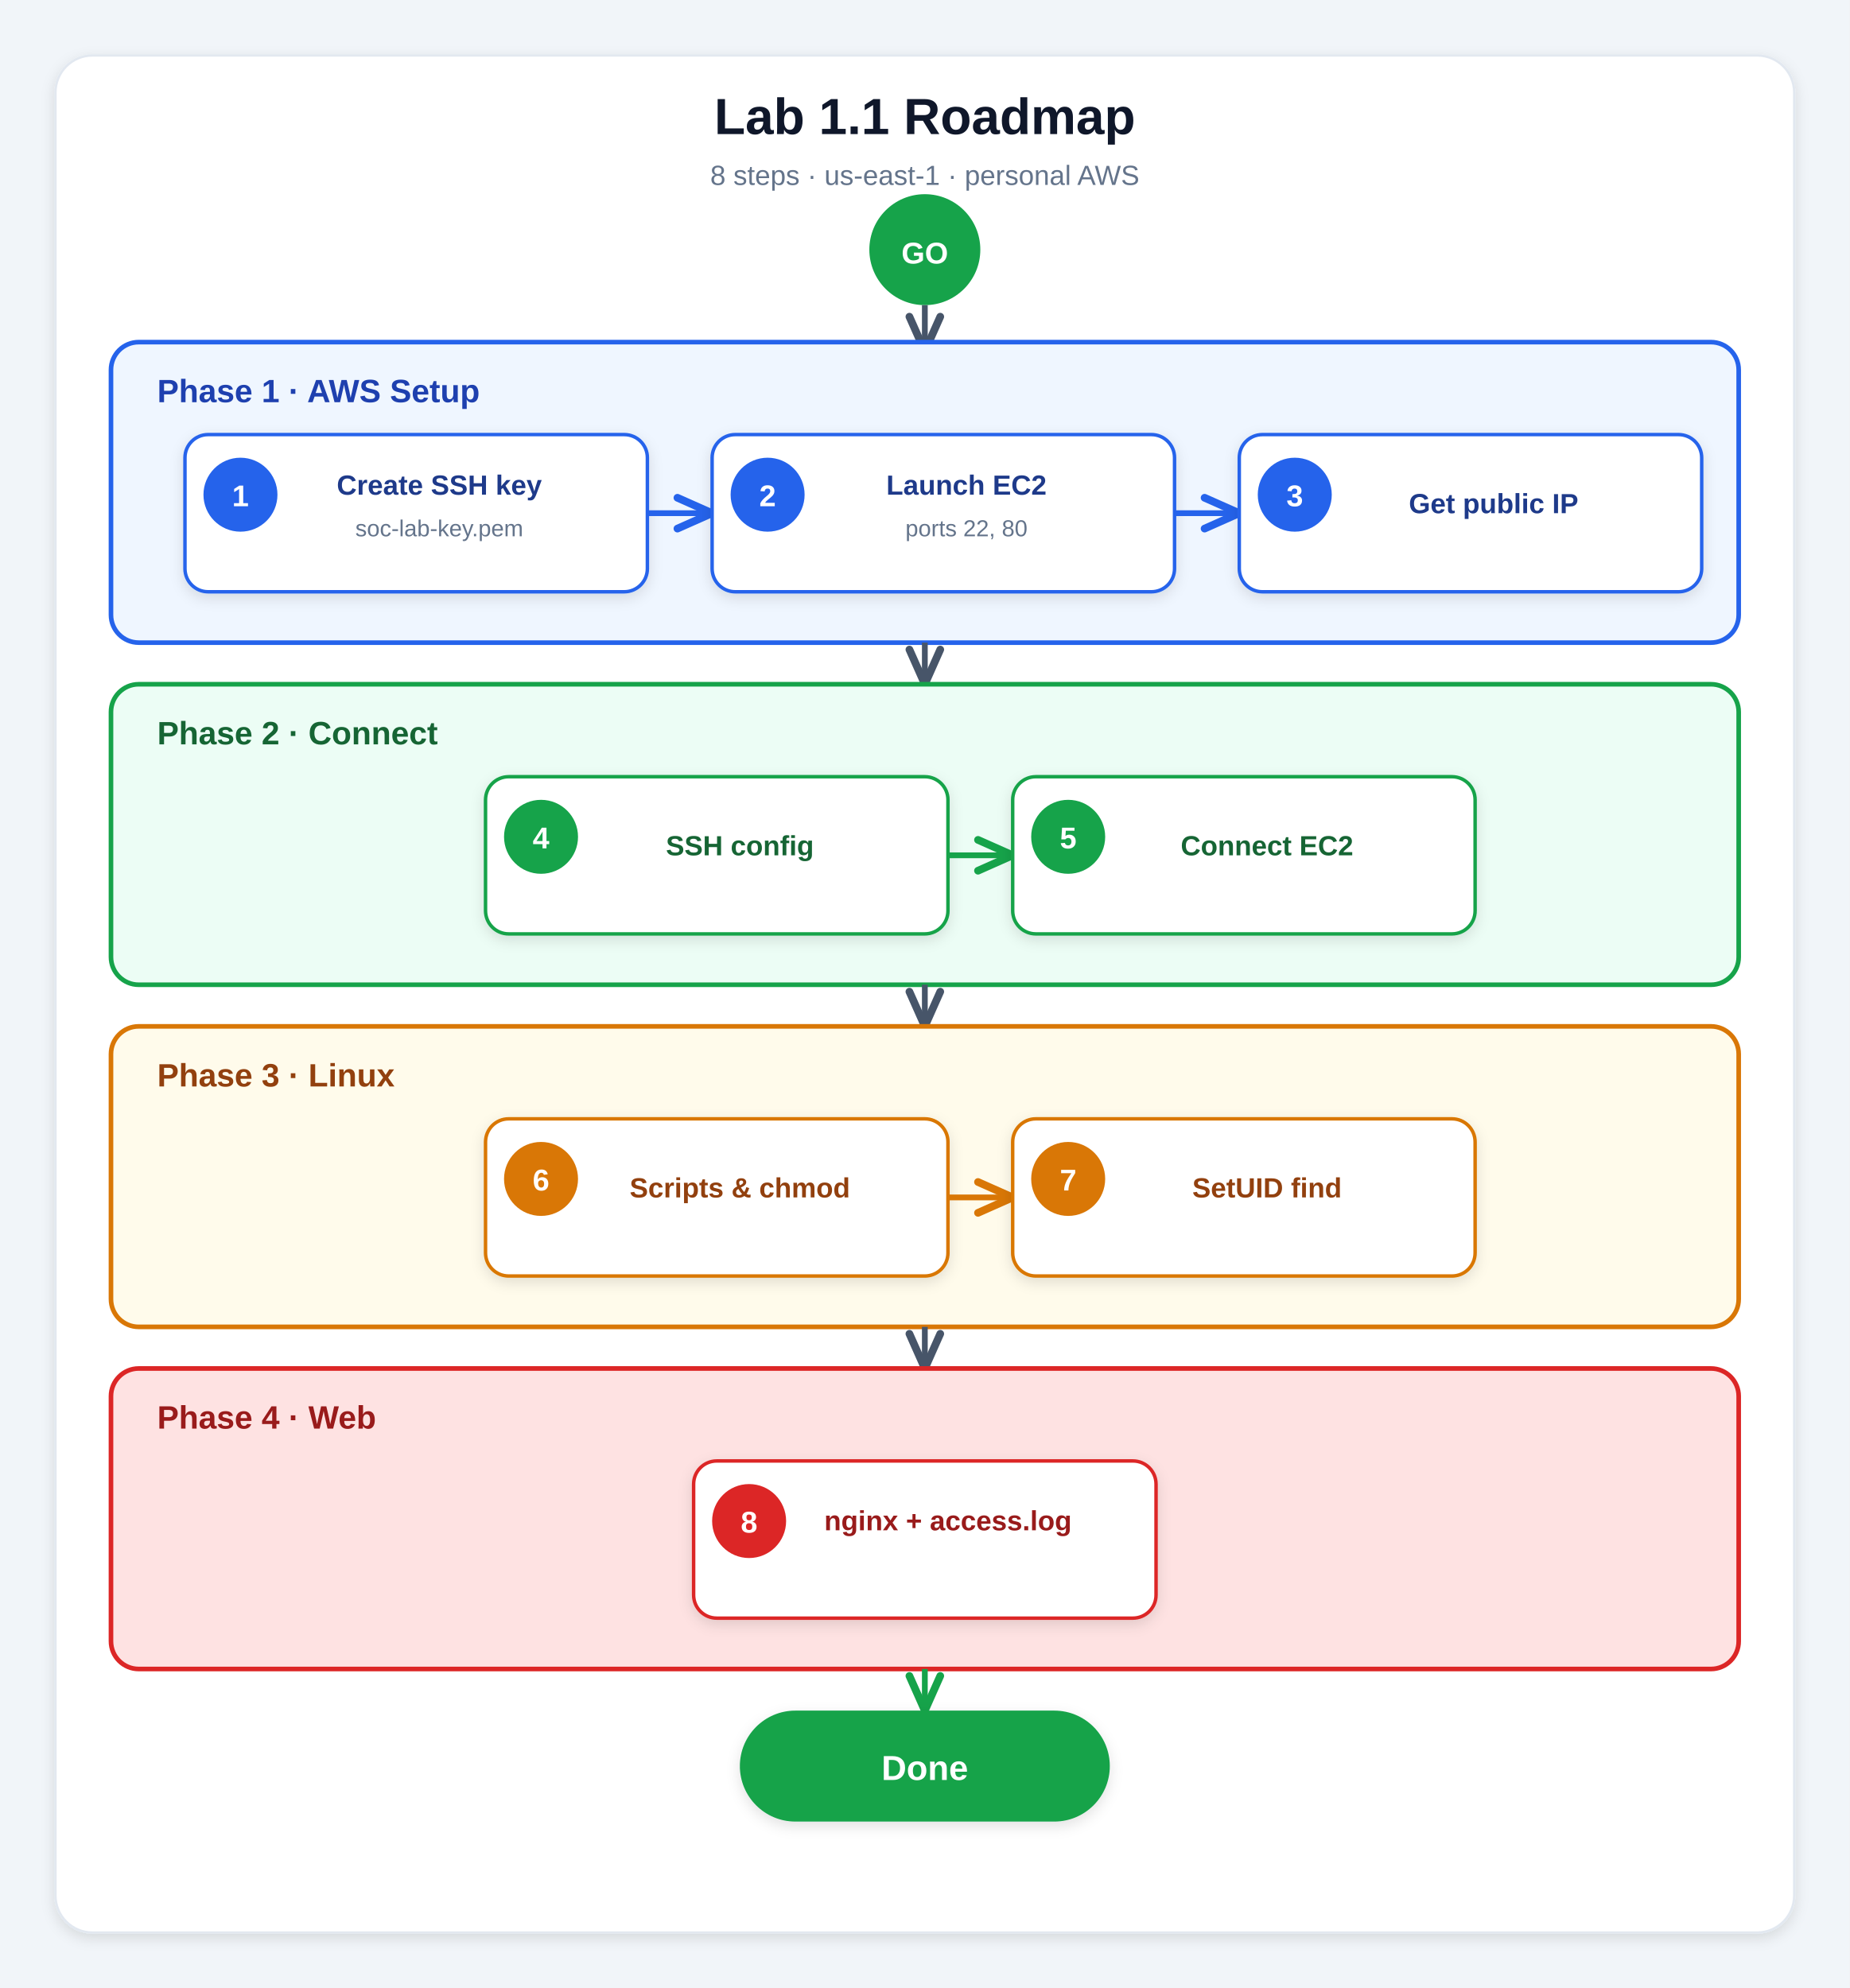
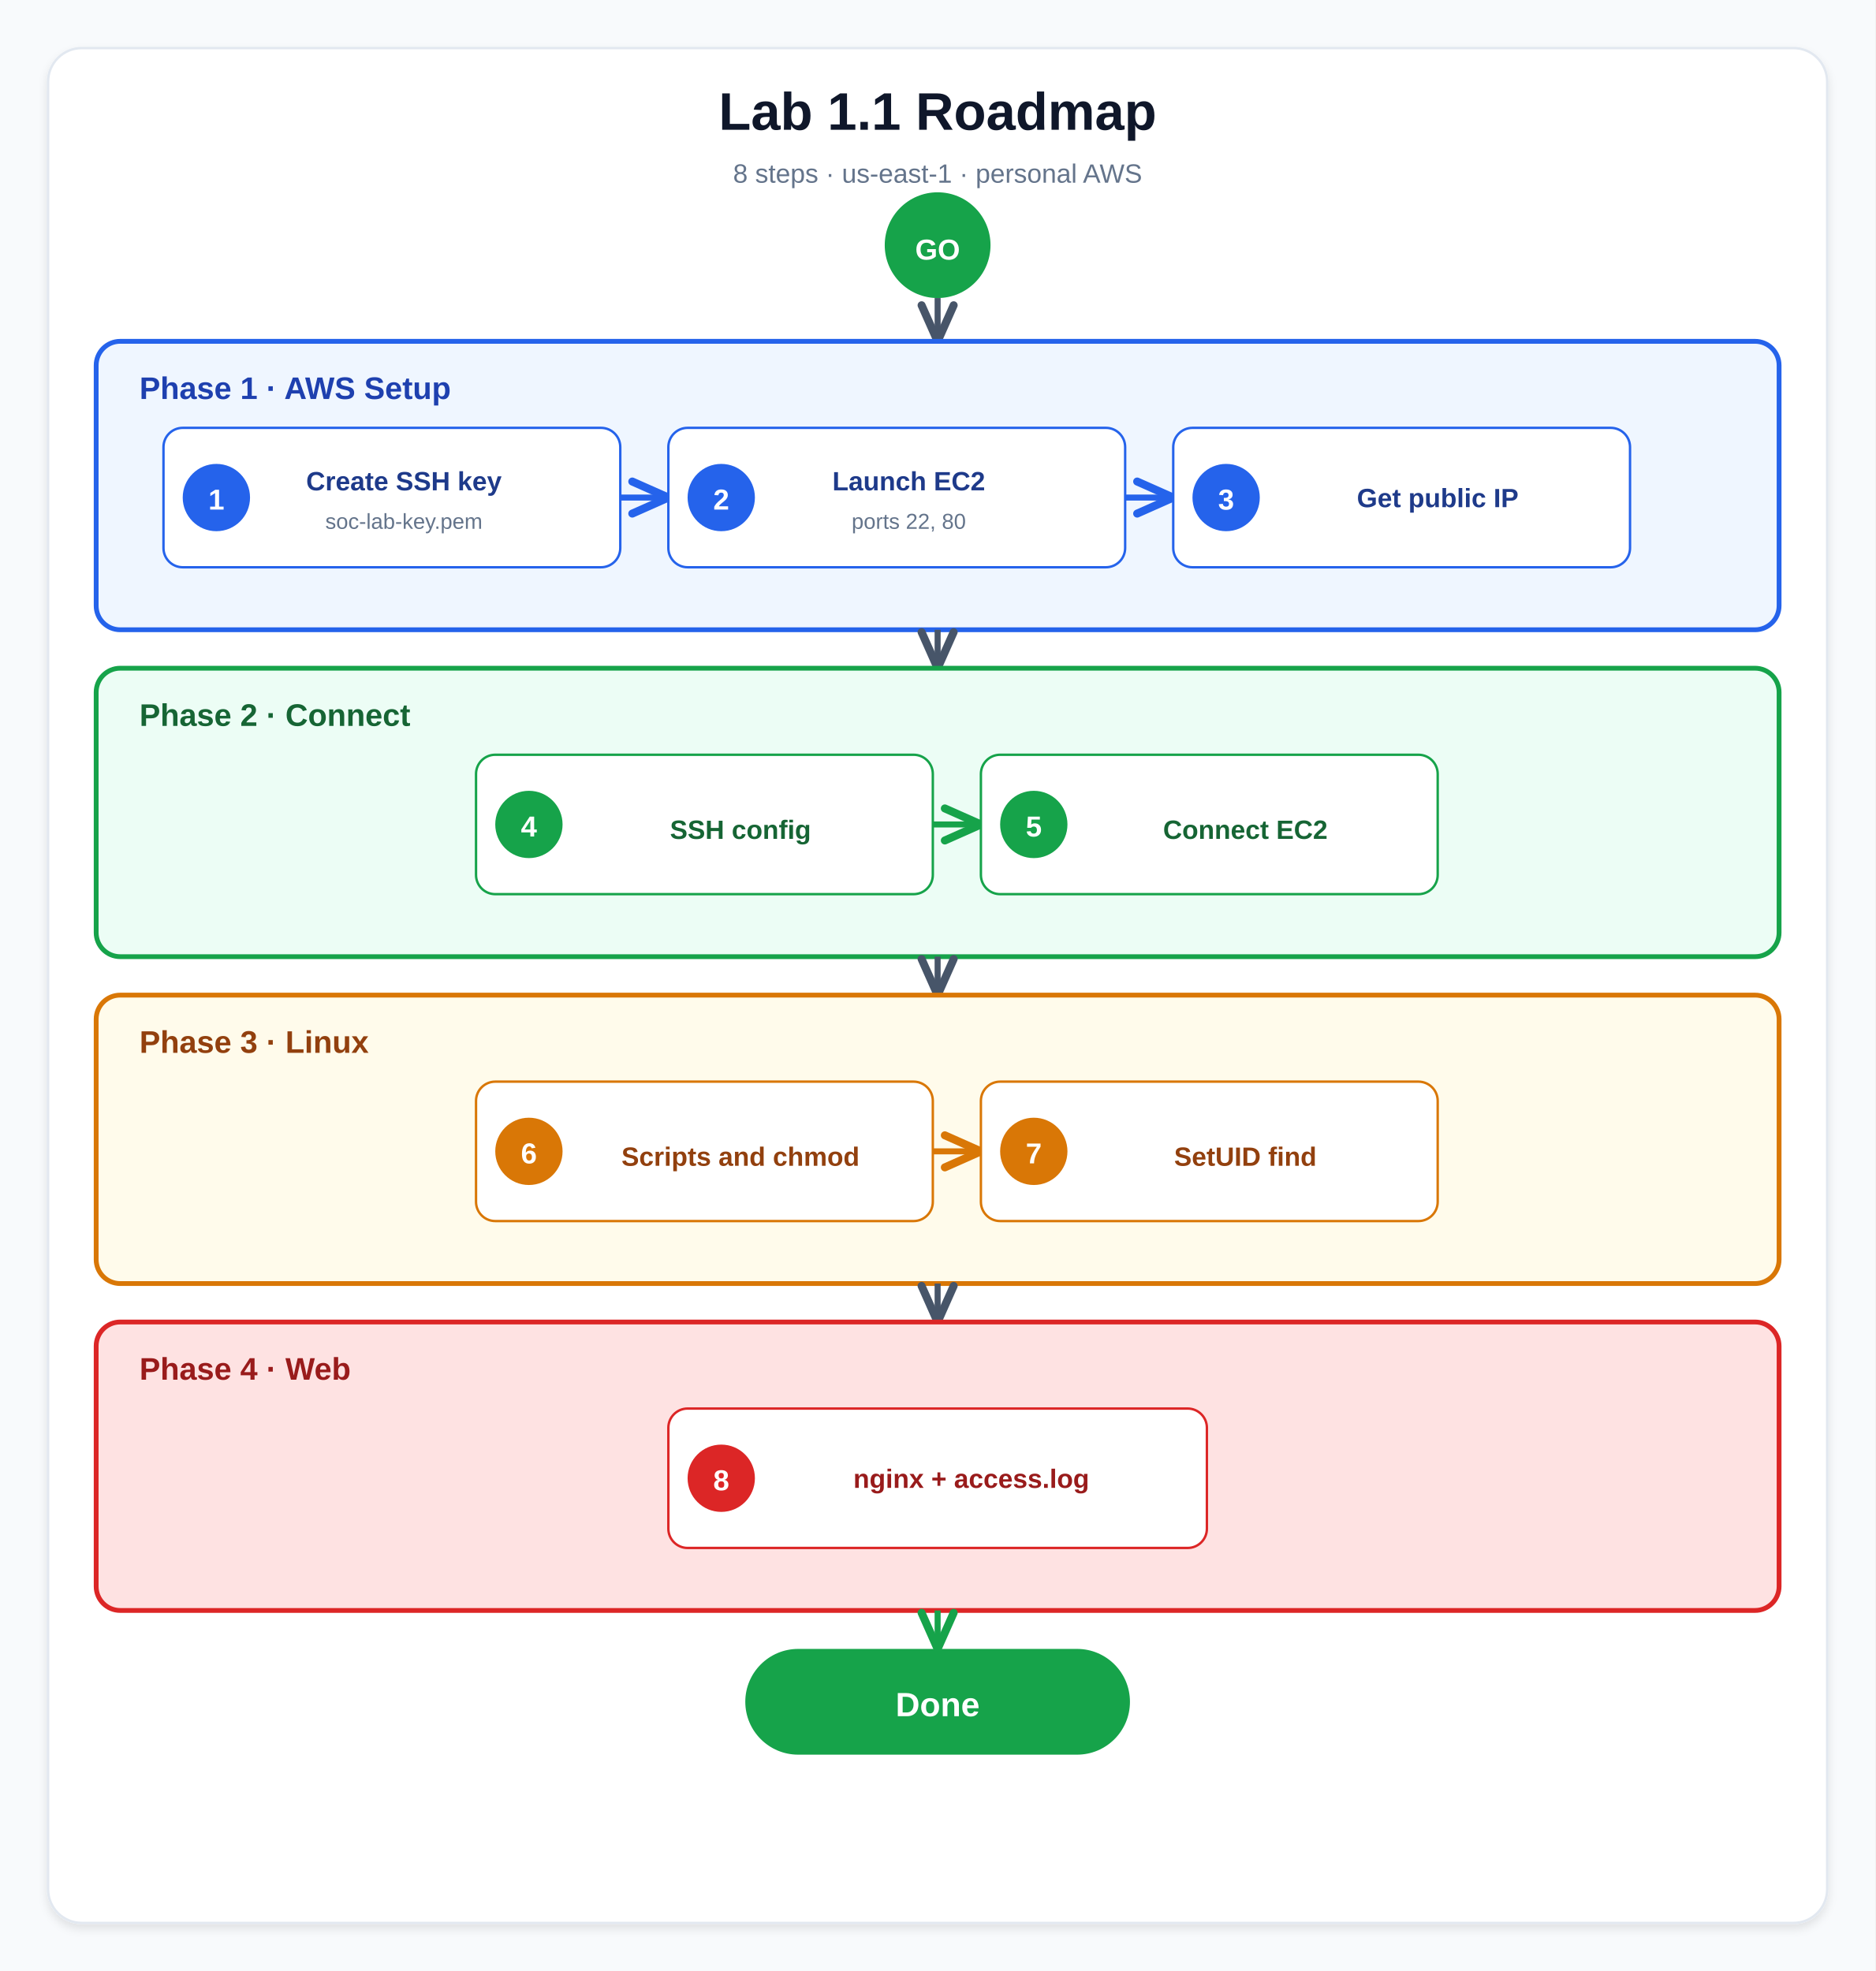
- <svg xmlns="http://www.w3.org/2000/svg" viewBox="0 0 800 860" role="img" aria-label="Lab roadmap">
+ <svg xmlns="http://www.w3.org/2000/svg" viewBox="0 0 780 820" role="img" aria-label="Lab roadmap">
  <defs>
    <filter id="sh" x="-20%" y="-20%" width="140%" height="140%">
-       <feDropShadow dx="0" dy="2" stdDeviation="3" flood-opacity="0.12" />
+       <feDropShadow dx="0" dy="2" stdDeviation="2" flood-opacity="0.10" />
    </filter>
    <marker id="dn" viewBox="0 0 12 12" refX="10" refY="6" markerWidth="8" markerHeight="8" orient="auto">
      <path d="M1 2 L10 6 L1 10" fill="none" stroke="#475569" stroke-width="2" stroke-linecap="round" stroke-linejoin="round" />
    </marker>
    <marker id="db" viewBox="0 0 12 12" refX="10" refY="6" markerWidth="8" markerHeight="8" orient="auto">
      <path d="M1 2 L10 6 L1 10" fill="none" stroke="#2563EB" stroke-width="2" stroke-linecap="round" stroke-linejoin="round" />
    </marker>
    <marker id="dg" viewBox="0 0 12 12" refX="10" refY="6" markerWidth="8" markerHeight="8" orient="auto">
      <path d="M1 2 L10 6 L1 10" fill="none" stroke="#16A34A" stroke-width="2" stroke-linecap="round" stroke-linejoin="round" />
    </marker>
    <marker id="do" viewBox="0 0 12 12" refX="10" refY="6" markerWidth="8" markerHeight="8" orient="auto">
      <path d="M1 2 L10 6 L1 10" fill="none" stroke="#D97706" stroke-width="2" stroke-linecap="round" stroke-linejoin="round" />
    </marker>
-     <marker id="dr" viewBox="0 0 12 12" refX="10" refY="6" markerWidth="8" markerHeight="8" orient="auto">
-       <path d="M1 2 L10 6 L1 10" fill="none" stroke="#DC2626" stroke-width="2" stroke-linecap="round" stroke-linejoin="round" />
-     </marker>
  </defs>
-   <rect width="800" height="860" fill="#F1F5F9" />
-   <rect x="24" y="24" width="752" height="812" rx="16" fill="#FFF" stroke="#E2E8F0" filter="url(#sh)" />
-   <text x="400" y="58" text-anchor="middle" font-family="Arial, Helvetica, Sans-serif" font-size="22" font-weight="700" fill="#0F172A">Lab 1.1 Roadmap</text>
-   <text x="400" y="80" text-anchor="middle" font-family="Arial, Helvetica, Sans-serif" font-size="12" fill="#64748B">8 steps · us-east-1 · personal AWS</text>
-   <circle cx="400" cy="108" r="24" fill="#16A34A" />
-   <text x="400" y="114" text-anchor="middle" font-family="Arial, Helvetica, Sans-serif" font-size="13" font-weight="700" fill="#FFF">GO</text>
-   <line x1="400" y1="132" x2="400" y2="152" stroke="#475569" stroke-width="2.5" marker-end="url(#dn)" />
-   <rect x="48" y="148" width="704" height="130" rx="12" fill="#EFF6FF" stroke="#2563EB" stroke-width="2" />
-   <text x="68" y="174" font-family="Arial, Helvetica, Sans-serif" font-size="14" font-weight="700" fill="#1E40AF">Phase 1 · AWS Setup</text>
-   <g>
-     <rect x="80" y="188" width="200" height="68" rx="10" fill="#FFF" stroke="#2563EB" stroke-width="1.5" filter="url(#sh)" />
-     <circle cx="104" cy="214" r="16" fill="#2563EB" />
-     <text x="104" y="219" text-anchor="middle" font-family="Arial, Helvetica, Sans-serif" font-size="13" font-weight="700" fill="#FFF">1</text>
-     <text x="190" y="214" text-anchor="middle" font-family="Arial, Helvetica, Sans-serif" font-size="12" font-weight="600" fill="#1E3A8A">Create SSH key</text>
-     <text x="190" y="232" text-anchor="middle" font-family="Arial, Helvetica, Sans-serif" font-size="10" fill="#64748B">soc-lab-key.pem</text>
-   </g>
-   <line x1="280" y1="222" x2="308" y2="222" stroke="#2563EB" stroke-width="2.5" marker-end="url(#db)" />
-   <g>
-     <rect x="308" y="188" width="200" height="68" rx="10" fill="#FFF" stroke="#2563EB" stroke-width="1.5" filter="url(#sh)" />
-     <circle cx="332" cy="214" r="16" fill="#2563EB" />
-     <text x="332" y="219" text-anchor="middle" font-family="Arial, Helvetica, Sans-serif" font-size="13" font-weight="700" fill="#FFF">2</text>
-     <text x="418" y="214" text-anchor="middle" font-family="Arial, Helvetica, Sans-serif" font-size="12" font-weight="600" fill="#1E3A8A">Launch EC2</text>
-     <text x="418" y="232" text-anchor="middle" font-family="Arial, Helvetica, Sans-serif" font-size="10" fill="#64748B">ports 22, 80</text>
-   </g>
-   <line x1="508" y1="222" x2="536" y2="222" stroke="#2563EB" stroke-width="2.5" marker-end="url(#db)" />
-   <g>
-     <rect x="536" y="188" width="200" height="68" rx="10" fill="#FFF" stroke="#2563EB" stroke-width="1.5" filter="url(#sh)" />
-     <circle cx="560" cy="214" r="16" fill="#2563EB" />
-     <text x="560" y="219" text-anchor="middle" font-family="Arial, Helvetica, Sans-serif" font-size="13" font-weight="700" fill="#FFF">3</text>
-     <text x="646" y="222" text-anchor="middle" font-family="Arial, Helvetica, Sans-serif" font-size="12" font-weight="600" fill="#1E3A8A">Get public IP</text>
-   </g>
-   <line x1="400" y1="278" x2="400" y2="296" stroke="#475569" stroke-width="2.5" marker-end="url(#dn)" />
-   <rect x="48" y="296" width="704" height="130" rx="12" fill="#ECFDF5" stroke="#16A34A" stroke-width="2" />
-   <text x="68" y="322" font-family="Arial, Helvetica, Sans-serif" font-size="14" font-weight="700" fill="#166534">Phase 2 · Connect</text>
-   <g>
-     <rect x="210" y="336" width="200" height="68" rx="10" fill="#FFF" stroke="#16A34A" stroke-width="1.5" filter="url(#sh)" />
-     <circle cx="234" cy="362" r="16" fill="#16A34A" />
-     <text x="234" y="367" text-anchor="middle" font-family="Arial, Helvetica, Sans-serif" font-size="13" font-weight="700" fill="#FFF">4</text>
-     <text x="320" y="370" text-anchor="middle" font-family="Arial, Helvetica, Sans-serif" font-size="12" font-weight="600" fill="#166534">SSH config</text>
-   </g>
-   <line x1="410" y1="370" x2="438" y2="370" stroke="#16A34A" stroke-width="2.5" marker-end="url(#dg)" />
-   <g>
-     <rect x="438" y="336" width="200" height="68" rx="10" fill="#FFF" stroke="#16A34A" stroke-width="1.5" filter="url(#sh)" />
-     <circle cx="462" cy="362" r="16" fill="#16A34A" />
-     <text x="462" y="367" text-anchor="middle" font-family="Arial, Helvetica, Sans-serif" font-size="13" font-weight="700" fill="#FFF">5</text>
-     <text x="548" y="370" text-anchor="middle" font-family="Arial, Helvetica, Sans-serif" font-size="12" font-weight="600" fill="#166534">Connect EC2</text>
-   </g>
-   <line x1="400" y1="426" x2="400" y2="444" stroke="#475569" stroke-width="2.5" marker-end="url(#dn)" />
-   <rect x="48" y="444" width="704" height="130" rx="12" fill="#fffbeb" stroke="#D97706" stroke-width="2" />
-   <text x="68" y="470" font-family="Arial, Helvetica, Sans-serif" font-size="14" font-weight="700" fill="#92400E">Phase 3 · Linux</text>
-   <g>
-     <rect x="210" y="484" width="200" height="68" rx="10" fill="#FFF" stroke="#D97706" stroke-width="1.5" filter="url(#sh)" />
-     <circle cx="234" cy="510" r="16" fill="#D97706" />
-     <text x="234" y="515" text-anchor="middle" font-family="Arial, Helvetica, Sans-serif" font-size="13" font-weight="700" fill="#FFF">6</text>
-     <text x="320" y="518" text-anchor="middle" font-family="Arial, Helvetica, Sans-serif" font-size="12" font-weight="600" fill="#92400E">Scripts &amp; chmod</text>
-   </g>
-   <line x1="410" y1="518" x2="438" y2="518" stroke="#D97706" stroke-width="2.5" marker-end="url(#do)" />
-   <g>
-     <rect x="438" y="484" width="200" height="68" rx="10" fill="#FFF" stroke="#D97706" stroke-width="1.5" filter="url(#sh)" />
-     <circle cx="462" cy="510" r="16" fill="#D97706" />
-     <text x="462" y="515" text-anchor="middle" font-family="Arial, Helvetica, Sans-serif" font-size="13" font-weight="700" fill="#FFF">7</text>
-     <text x="548" y="518" text-anchor="middle" font-family="Arial, Helvetica, Sans-serif" font-size="12" font-weight="600" fill="#92400E">SetUID find</text>
-   </g>
-   <line x1="400" y1="574" x2="400" y2="592" stroke="#475569" stroke-width="2.5" marker-end="url(#dn)" />
-   <rect x="48" y="592" width="704" height="130" rx="12" fill="#FEE2E2" stroke="#DC2626" stroke-width="2" />
-   <text x="68" y="618" font-family="Arial, Helvetica, Sans-serif" font-size="14" font-weight="700" fill="#991B1B">Phase 4 · Web</text>
-   <g>
-     <rect x="300" y="632" width="200" height="68" rx="10" fill="#FFF" stroke="#DC2626" stroke-width="1.5" filter="url(#sh)" />
-     <circle cx="324" cy="658" r="16" fill="#DC2626" />
-     <text x="324" y="663" text-anchor="middle" font-family="Arial, Helvetica, Sans-serif" font-size="13" font-weight="700" fill="#FFF">8</text>
-     <text x="410" y="662" text-anchor="middle" font-family="Arial, Helvetica, Sans-serif" font-size="12" font-weight="600" fill="#991B1B">nginx + access.log</text>
-   </g>
-   <line x1="400" y1="722" x2="400" y2="740" stroke="#16A34A" stroke-width="2.5" marker-end="url(#dg)" />
-   <rect x="320" y="740" width="160" height="48" rx="24" fill="#16A34A" filter="url(#sh)" />
-   <text x="400" y="770" text-anchor="middle" font-family="Arial, Helvetica, Sans-serif" font-size="15" font-weight="700" fill="#FFF">Done</text>
+   <rect width="780" height="820" fill="#F8FAFC" />
+   <rect x="20" y="20" width="740" height="780" rx="14" fill="#FFF" stroke="#E2E8F0" filter="url(#sh)" />
+   <text x="390" y="54" text-anchor="middle" font-family="Arial, Helvetica, Sans-serif" font-size="22" font-weight="700" fill="#0F172A">Lab 1.1 Roadmap</text>
+   <text x="390" y="76" text-anchor="middle" font-family="Arial, Helvetica, Sans-serif" font-size="11" fill="#64748B">8 steps · us-east-1 · personal AWS</text>
+   <circle cx="390" cy="102" r="22" fill="#16A34A" />
+   <text x="390" y="108" text-anchor="middle" font-family="Arial, Helvetica, Sans-serif" font-size="12" font-weight="700" fill="#FFF">GO</text>
+   <line x1="390" y1="124" x2="390" y2="142" stroke="#475569" stroke-width="2.5" marker-end="url(#dn)" />
+   <rect x="40" y="142" width="700" height="120" rx="10" fill="#EFF6FF" stroke="#2563EB" stroke-width="2" />
+   <text x="58" y="166" font-family="Arial, Helvetica, Sans-serif" font-size="13" font-weight="700" fill="#1E40AF">Phase 1 · AWS Setup</text>
+   <rect x="68" y="178" width="190" height="58" rx="8" fill="#FFF" stroke="#2563EB" />
+   <circle cx="90" cy="207" r="14" fill="#2563EB" />
+   <text x="90" y="212" text-anchor="middle" font-family="Arial, Helvetica, Sans-serif" font-size="12" font-weight="700" fill="#FFF">1</text>
+   <text x="168" y="204" text-anchor="middle" font-family="Arial, Helvetica, Sans-serif" font-size="11" font-weight="600" fill="#1E3A8A">Create SSH key</text>
+   <text x="168" y="220" text-anchor="middle" font-family="Arial, Helvetica, Sans-serif" font-size="9" fill="#64748B">soc-lab-key.pem</text>
+   <line x1="258" y1="207" x2="278" y2="207" stroke="#2563EB" stroke-width="2.5" marker-end="url(#db)" />
+   <rect x="278" y="178" width="190" height="58" rx="8" fill="#FFF" stroke="#2563EB" />
+   <circle cx="300" cy="207" r="14" fill="#2563EB" />
+   <text x="300" y="212" text-anchor="middle" font-family="Arial, Helvetica, Sans-serif" font-size="12" font-weight="700" fill="#FFF">2</text>
+   <text x="378" y="204" text-anchor="middle" font-family="Arial, Helvetica, Sans-serif" font-size="11" font-weight="600" fill="#1E3A8A">Launch EC2</text>
+   <text x="378" y="220" text-anchor="middle" font-family="Arial, Helvetica, Sans-serif" font-size="9" fill="#64748B">ports 22, 80</text>
+   <line x1="468" y1="207" x2="488" y2="207" stroke="#2563EB" stroke-width="2.5" marker-end="url(#db)" />
+   <rect x="488" y="178" width="190" height="58" rx="8" fill="#FFF" stroke="#2563EB" />
+   <circle cx="510" cy="207" r="14" fill="#2563EB" />
+   <text x="510" y="212" text-anchor="middle" font-family="Arial, Helvetica, Sans-serif" font-size="12" font-weight="700" fill="#FFF">3</text>
+   <text x="598" y="211" text-anchor="middle" font-family="Arial, Helvetica, Sans-serif" font-size="11" font-weight="600" fill="#1E3A8A">Get public IP</text>
+   <line x1="390" y1="262" x2="390" y2="278" stroke="#475569" stroke-width="2.5" marker-end="url(#dn)" />
+   <rect x="40" y="278" width="700" height="120" rx="10" fill="#ECFDF5" stroke="#16A34A" stroke-width="2" />
+   <text x="58" y="302" font-family="Arial, Helvetica, Sans-serif" font-size="13" font-weight="700" fill="#166534">Phase 2 · Connect</text>
+   <rect x="198" y="314" width="190" height="58" rx="8" fill="#FFF" stroke="#16A34A" />
+   <circle cx="220" cy="343" r="14" fill="#16A34A" />
+   <text x="220" y="348" text-anchor="middle" font-family="Arial, Helvetica, Sans-serif" font-size="12" font-weight="700" fill="#FFF">4</text>
+   <text x="308" y="349" text-anchor="middle" font-family="Arial, Helvetica, Sans-serif" font-size="11" font-weight="600" fill="#166534">SSH config</text>
+   <line x1="388" y1="343" x2="408" y2="343" stroke="#16A34A" stroke-width="2.5" marker-end="url(#dg)" />
+   <rect x="408" y="314" width="190" height="58" rx="8" fill="#FFF" stroke="#16A34A" />
+   <circle cx="430" cy="343" r="14" fill="#16A34A" />
+   <text x="430" y="348" text-anchor="middle" font-family="Arial, Helvetica, Sans-serif" font-size="12" font-weight="700" fill="#FFF">5</text>
+   <text x="518" y="349" text-anchor="middle" font-family="Arial, Helvetica, Sans-serif" font-size="11" font-weight="600" fill="#166534">Connect EC2</text>
+   <line x1="390" y1="398" x2="390" y2="414" stroke="#475569" stroke-width="2.5" marker-end="url(#dn)" />
+   <rect x="40" y="414" width="700" height="120" rx="10" fill="#FFFBEB" stroke="#D97706" stroke-width="2" />
+   <text x="58" y="438" font-family="Arial, Helvetica, Sans-serif" font-size="13" font-weight="700" fill="#92400E">Phase 3 · Linux</text>
+   <rect x="198" y="450" width="190" height="58" rx="8" fill="#FFF" stroke="#D97706" />
+   <circle cx="220" cy="479" r="14" fill="#D97706" />
+   <text x="220" y="484" text-anchor="middle" font-family="Arial, Helvetica, Sans-serif" font-size="12" font-weight="700" fill="#FFF">6</text>
+   <text x="308" y="485" text-anchor="middle" font-family="Arial, Helvetica, Sans-serif" font-size="11" font-weight="600" fill="#92400E">Scripts and chmod</text>
+   <line x1="388" y1="479" x2="408" y2="479" stroke="#D97706" stroke-width="2.5" marker-end="url(#do)" />
+   <rect x="408" y="450" width="190" height="58" rx="8" fill="#FFF" stroke="#D97706" />
+   <circle cx="430" cy="479" r="14" fill="#D97706" />
+   <text x="430" y="484" text-anchor="middle" font-family="Arial, Helvetica, Sans-serif" font-size="12" font-weight="700" fill="#FFF">7</text>
+   <text x="518" y="485" text-anchor="middle" font-family="Arial, Helvetica, Sans-serif" font-size="11" font-weight="600" fill="#92400E">SetUID find</text>
+   <line x1="390" y1="534" x2="390" y2="550" stroke="#475569" stroke-width="2.5" marker-end="url(#dn)" />
+   <rect x="40" y="550" width="700" height="120" rx="10" fill="#FEE2E2" stroke="#DC2626" stroke-width="2" />
+   <text x="58" y="574" font-family="Arial, Helvetica, Sans-serif" font-size="13" font-weight="700" fill="#991B1B">Phase 4 · Web</text>
+   <rect x="278" y="586" width="224" height="58" rx="8" fill="#FFF" stroke="#DC2626" />
+   <circle cx="300" cy="615" r="14" fill="#DC2626" />
+   <text x="300" y="620" text-anchor="middle" font-family="Arial, Helvetica, Sans-serif" font-size="12" font-weight="700" fill="#FFF">8</text>
+   <text x="404" y="619" text-anchor="middle" font-family="Arial, Helvetica, Sans-serif" font-size="11" font-weight="600" fill="#991B1B">nginx + access.log</text>
+   <line x1="390" y1="670" x2="390" y2="686" stroke="#16A34A" stroke-width="2.5" marker-end="url(#dg)" />
+   <rect x="310" y="686" width="160" height="44" rx="22" fill="#16A34A" />
+   <text x="390" y="714" text-anchor="middle" font-family="Arial, Helvetica, Sans-serif" font-size="14" font-weight="700" fill="#FFF">Done</text>
</svg>
